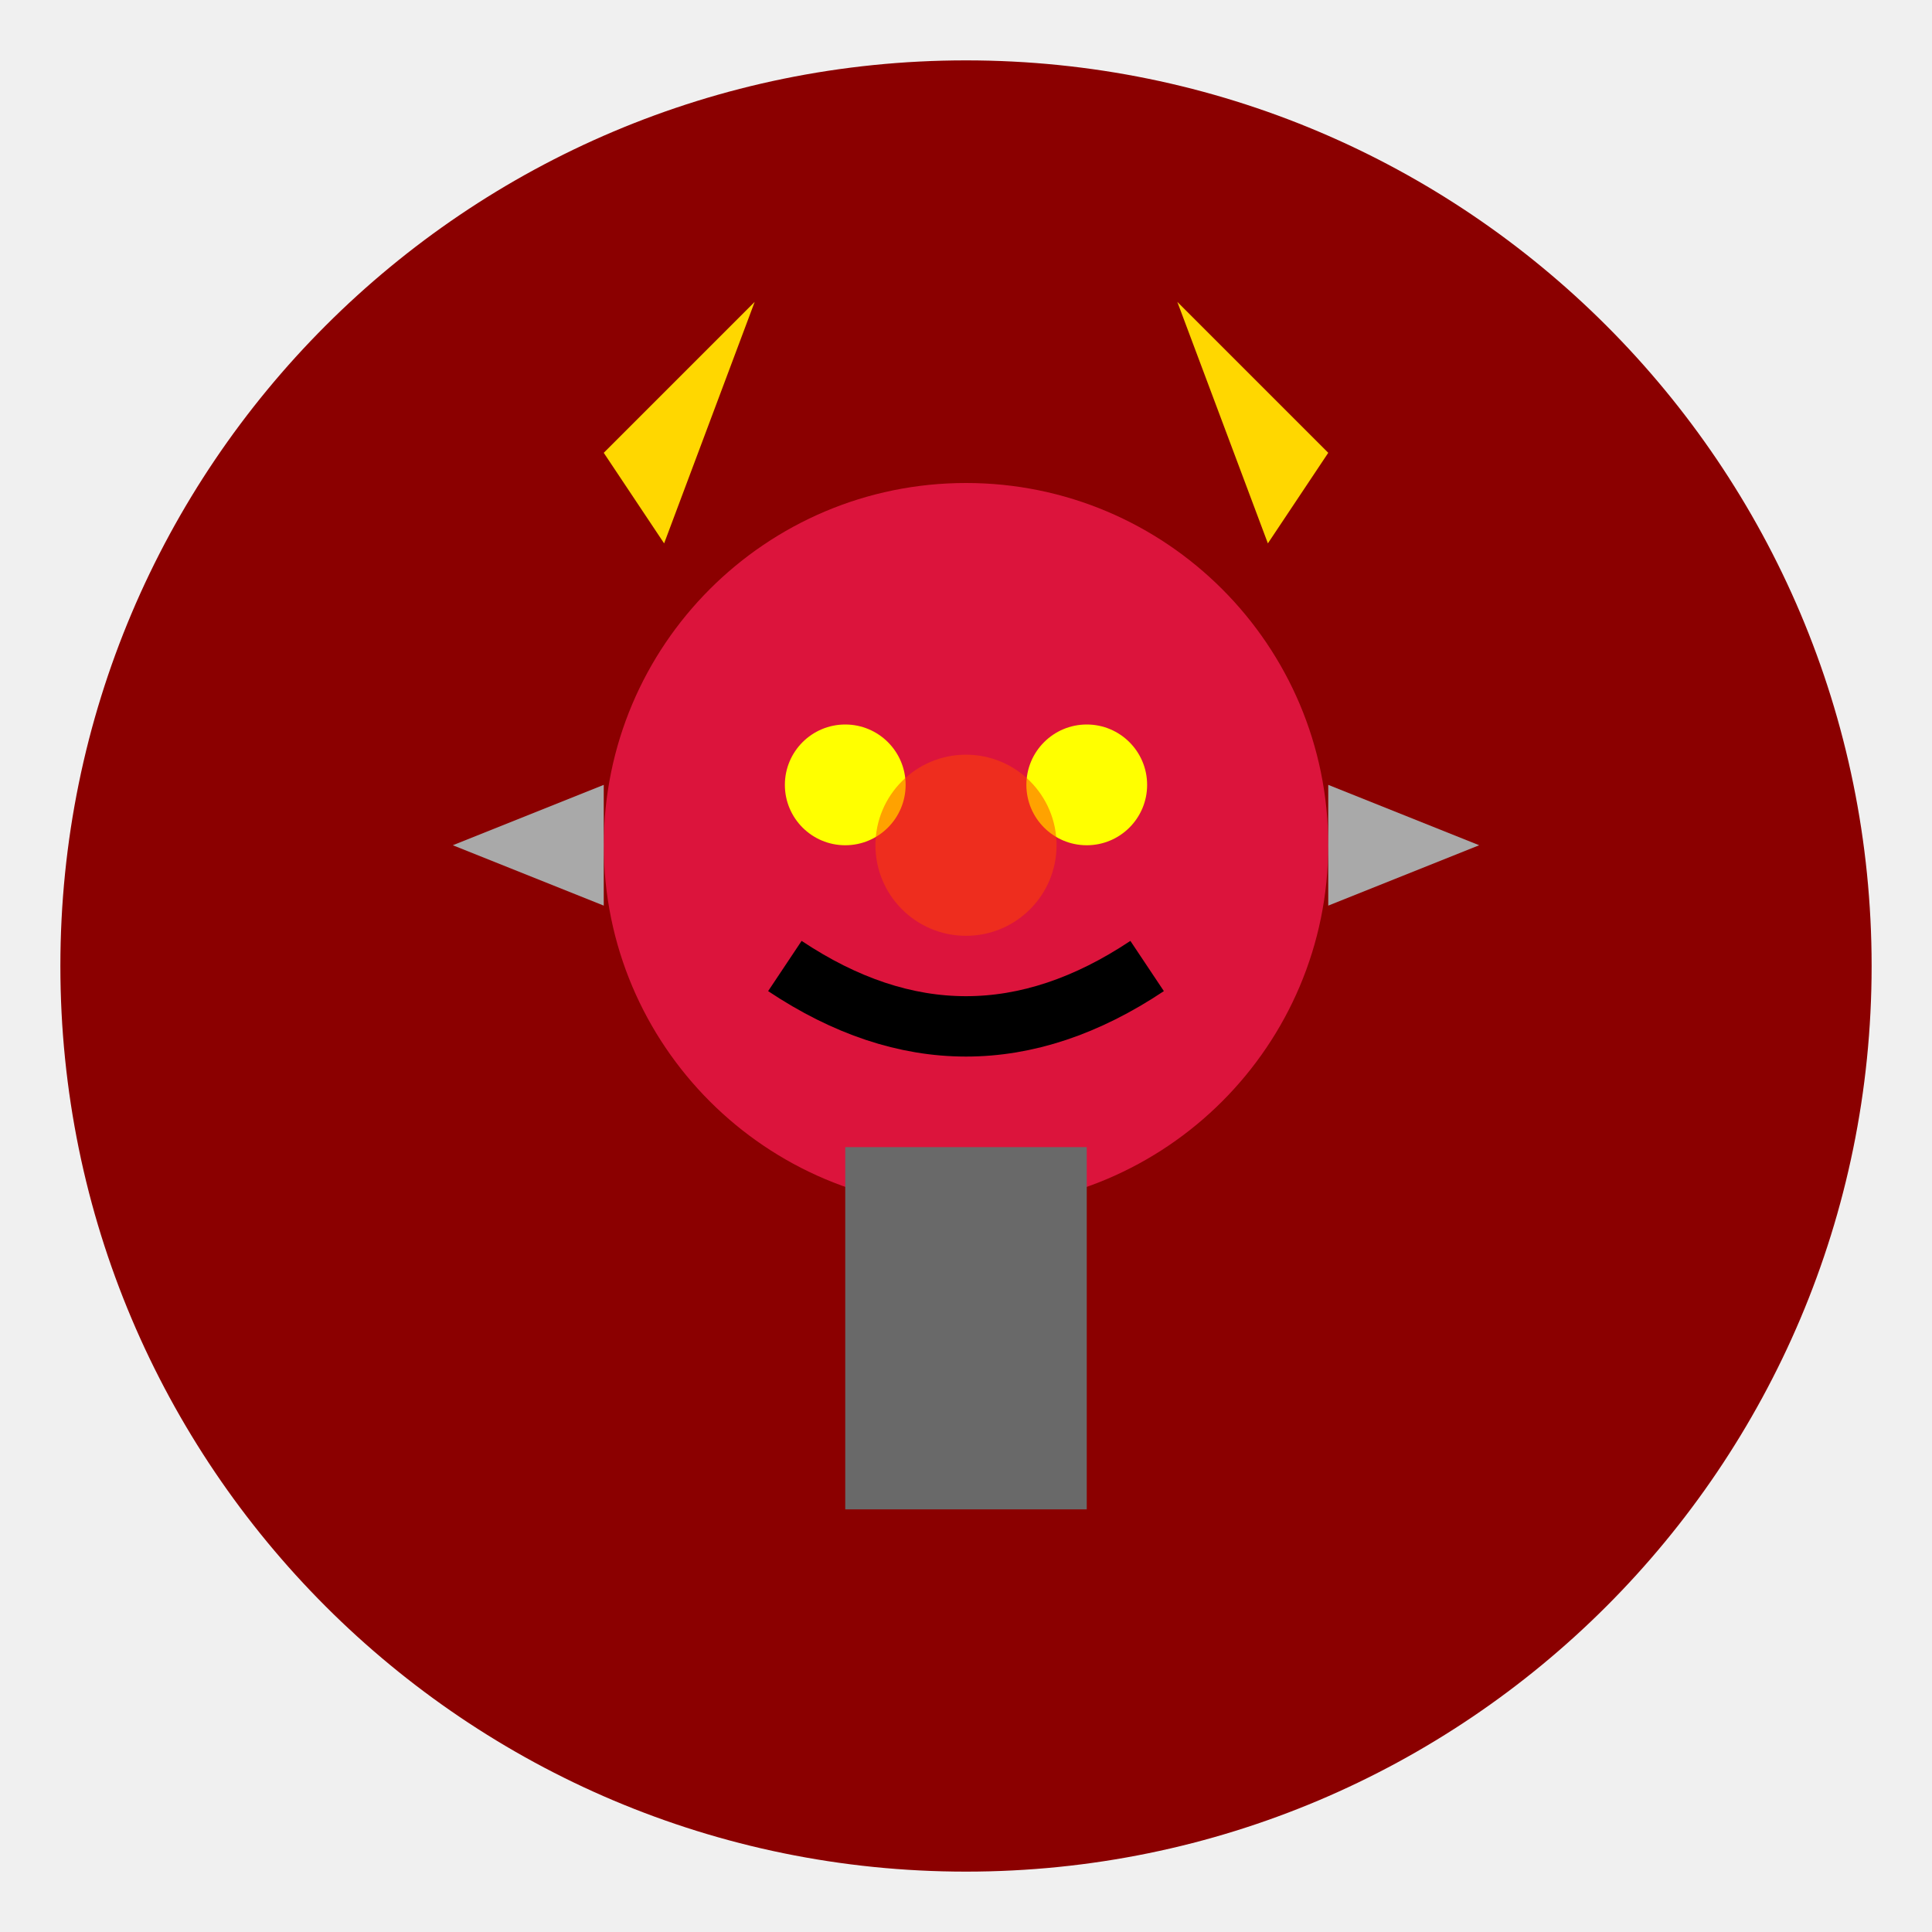
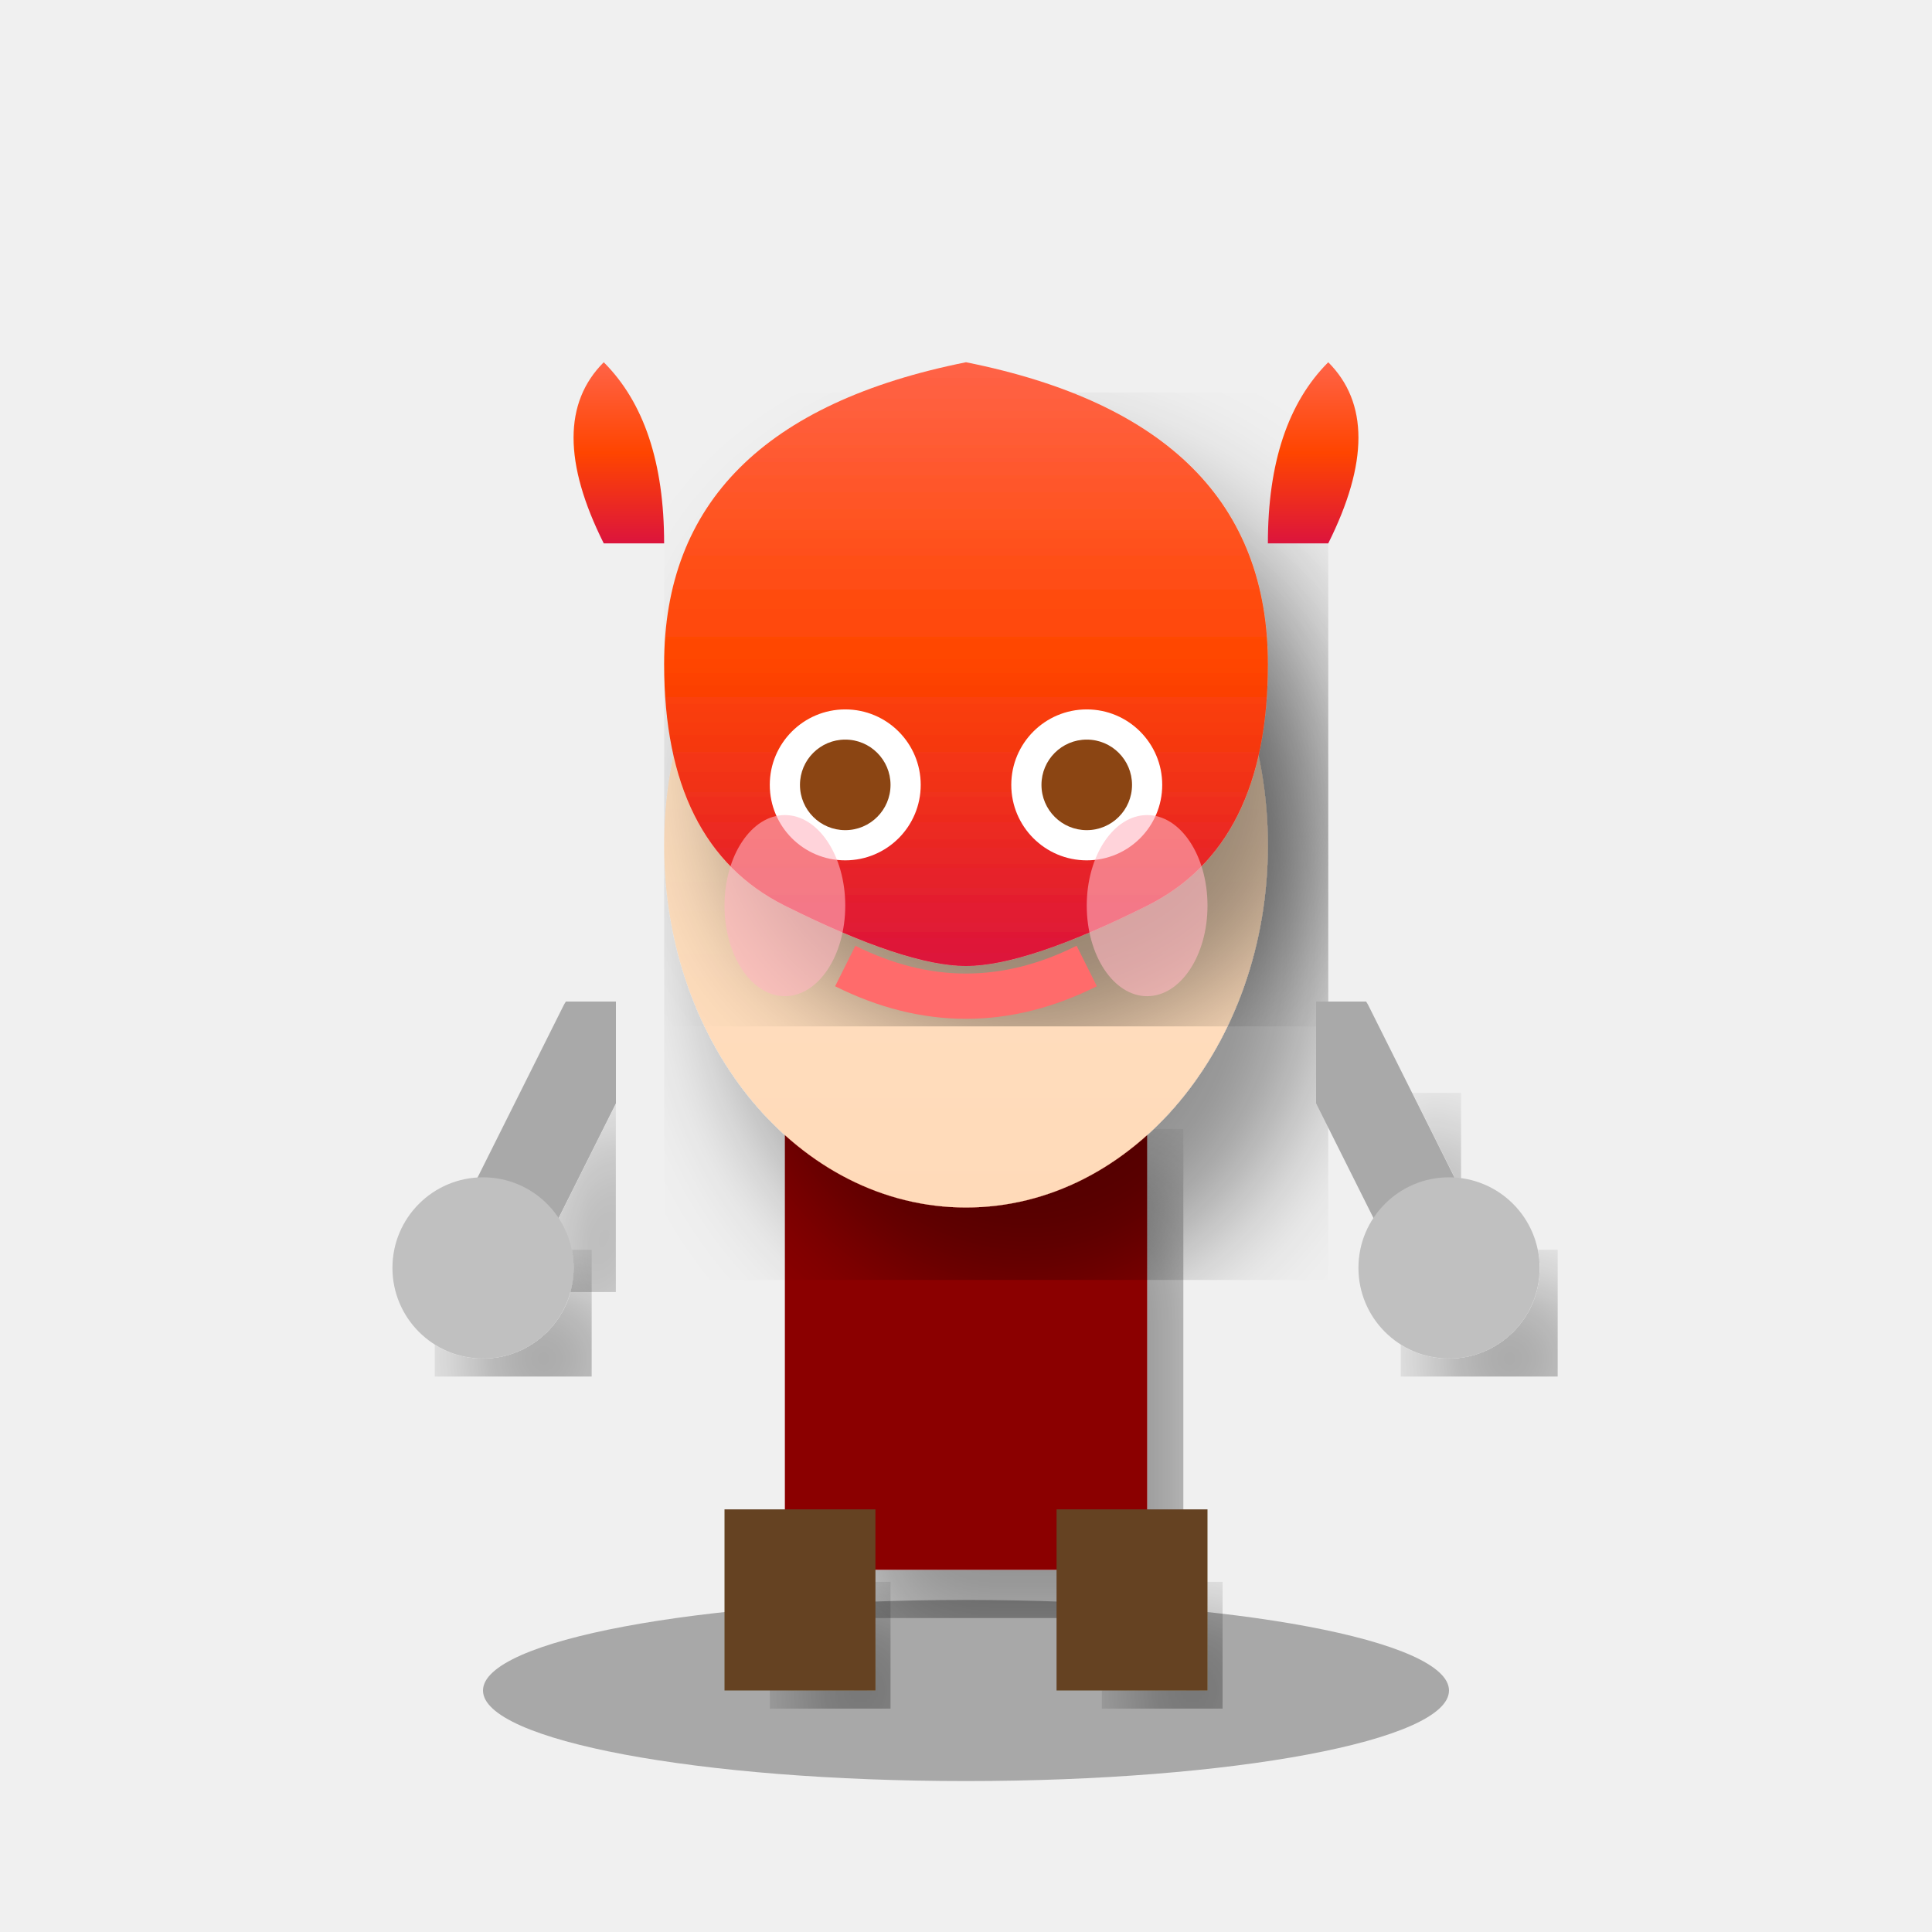
<svg xmlns="http://www.w3.org/2000/svg" viewBox="0 0 64 64">
-   <circle cx="32" cy="32" r="30" fill="#8B0000" />
-   <circle cx="32" cy="28" r="12" fill="#DC143C" />
-   <circle cx="28" cy="26" r="2" fill="#FFFF00" />
-   <circle cx="36" cy="26" r="2" fill="#FFFF00" />
-   <path d="M 26 32 Q 32 36 38 32" stroke="#000" stroke-width="2" fill="none" />
-   <rect x="28" y="38" width="8" height="12" fill="#696969" />
-   <path d="M 20 15 L 25 10 L 22 18 M 44 15 L 39 10 L 42 18" fill="#FFD700" />
-   <circle cx="32" cy="28" r="3" fill="#FF4500" opacity="0.5" />
-   <path d="M 15 28 L 20 26 L 20 30 Z M 49 28 L 44 26 L 44 30 Z" fill="#A9A9A9" />
+   <defs>
+     <linearGradient id="redHair" x1="0%" y1="0%" x2="0%" y2="100%">
+       <stop offset="0%" style="stop-color:#FF6347" />
+       <stop offset="50%" style="stop-color:#FF4500" />
+       <stop offset="100%" style="stop-color:#DC143C" />
+     </linearGradient>
+     <linearGradient id="skinTone" x1="0%" y1="0%" x2="0%" y2="100%">
+       <stop offset="0%" style="stop-color:#FFE4C4" />
+       <stop offset="100%" style="stop-color:#FFDAB9" />
+     </linearGradient>
+     <filter id="shadow">
+       <feDropShadow dx="2" dy="3" stdDeviation="2" flood-opacity="0.4" />
+     </filter>
+   </defs>
+   <ellipse cx="32" cy="56" rx="16" ry="3" fill="#000" opacity="0.3" />
+   <rect x="26" y="36" width="12" height="16" fill="#8B0000" filter="url(#shadow)" />
+   <ellipse cx="32" cy="28" rx="10" ry="12" fill="url(#skinTone)" filter="url(#shadow)" />
+   <path d="M 22 22 Q 22 14 32 12 Q 42 14 42 22 Q 42 28 38 30 Q 34 32 32 32 Q 30 32 26 30 Q 22 28 22 22 Z" fill="url(#redHair)" filter="url(#shadow)" />
+   <path d="M 20 18 Q 18 14 20 12 Q 22 14 22 18" fill="url(#redHair)" />
+   <path d="M 44 18 Q 46 14 44 12 Q 42 14 42 18" fill="url(#redHair)" />
+   <circle cx="28" cy="26" r="2.5" fill="#FFF" />
+   <circle cx="36" cy="26" r="2.5" fill="#FFF" />
+   <circle cx="28" cy="26" r="1.5" fill="#8B4513" />
+   <circle cx="36" cy="26" r="1.5" fill="#8B4513" />
+   <path d="M 28 32 Q 32 34 36 32" stroke="#FF6B6B" stroke-width="1.5" fill="none" />
+   <ellipse cx="26" cy="30" rx="2" ry="3" fill="#FFB6C1" opacity="0.6" />
+   <ellipse cx="38" cy="30" rx="2" ry="3" fill="#FFB6C1" opacity="0.6" />
+   <rect x="24" y="50" width="5" height="6" fill="#654321" filter="url(#shadow)" />
+   <rect x="35" y="50" width="5" height="6" fill="#654321" filter="url(#shadow)" />
+   <path d="M 20 34 L 18 38 L 16 42" stroke="#A9A9A9" stroke-width="3" stroke-linecap="round" filter="url(#shadow)" />
+   <path d="M 44 34 L 46 38 L 48 42" stroke="#A9A9A9" stroke-width="3" stroke-linecap="round" filter="url(#shadow)" />
+   <circle cx="16" cy="42" r="3" fill="#C0C0C0" filter="url(#shadow)" />
+   <circle cx="48" cy="42" r="3" fill="#C0C0C0" filter="url(#shadow)" />
</svg>
